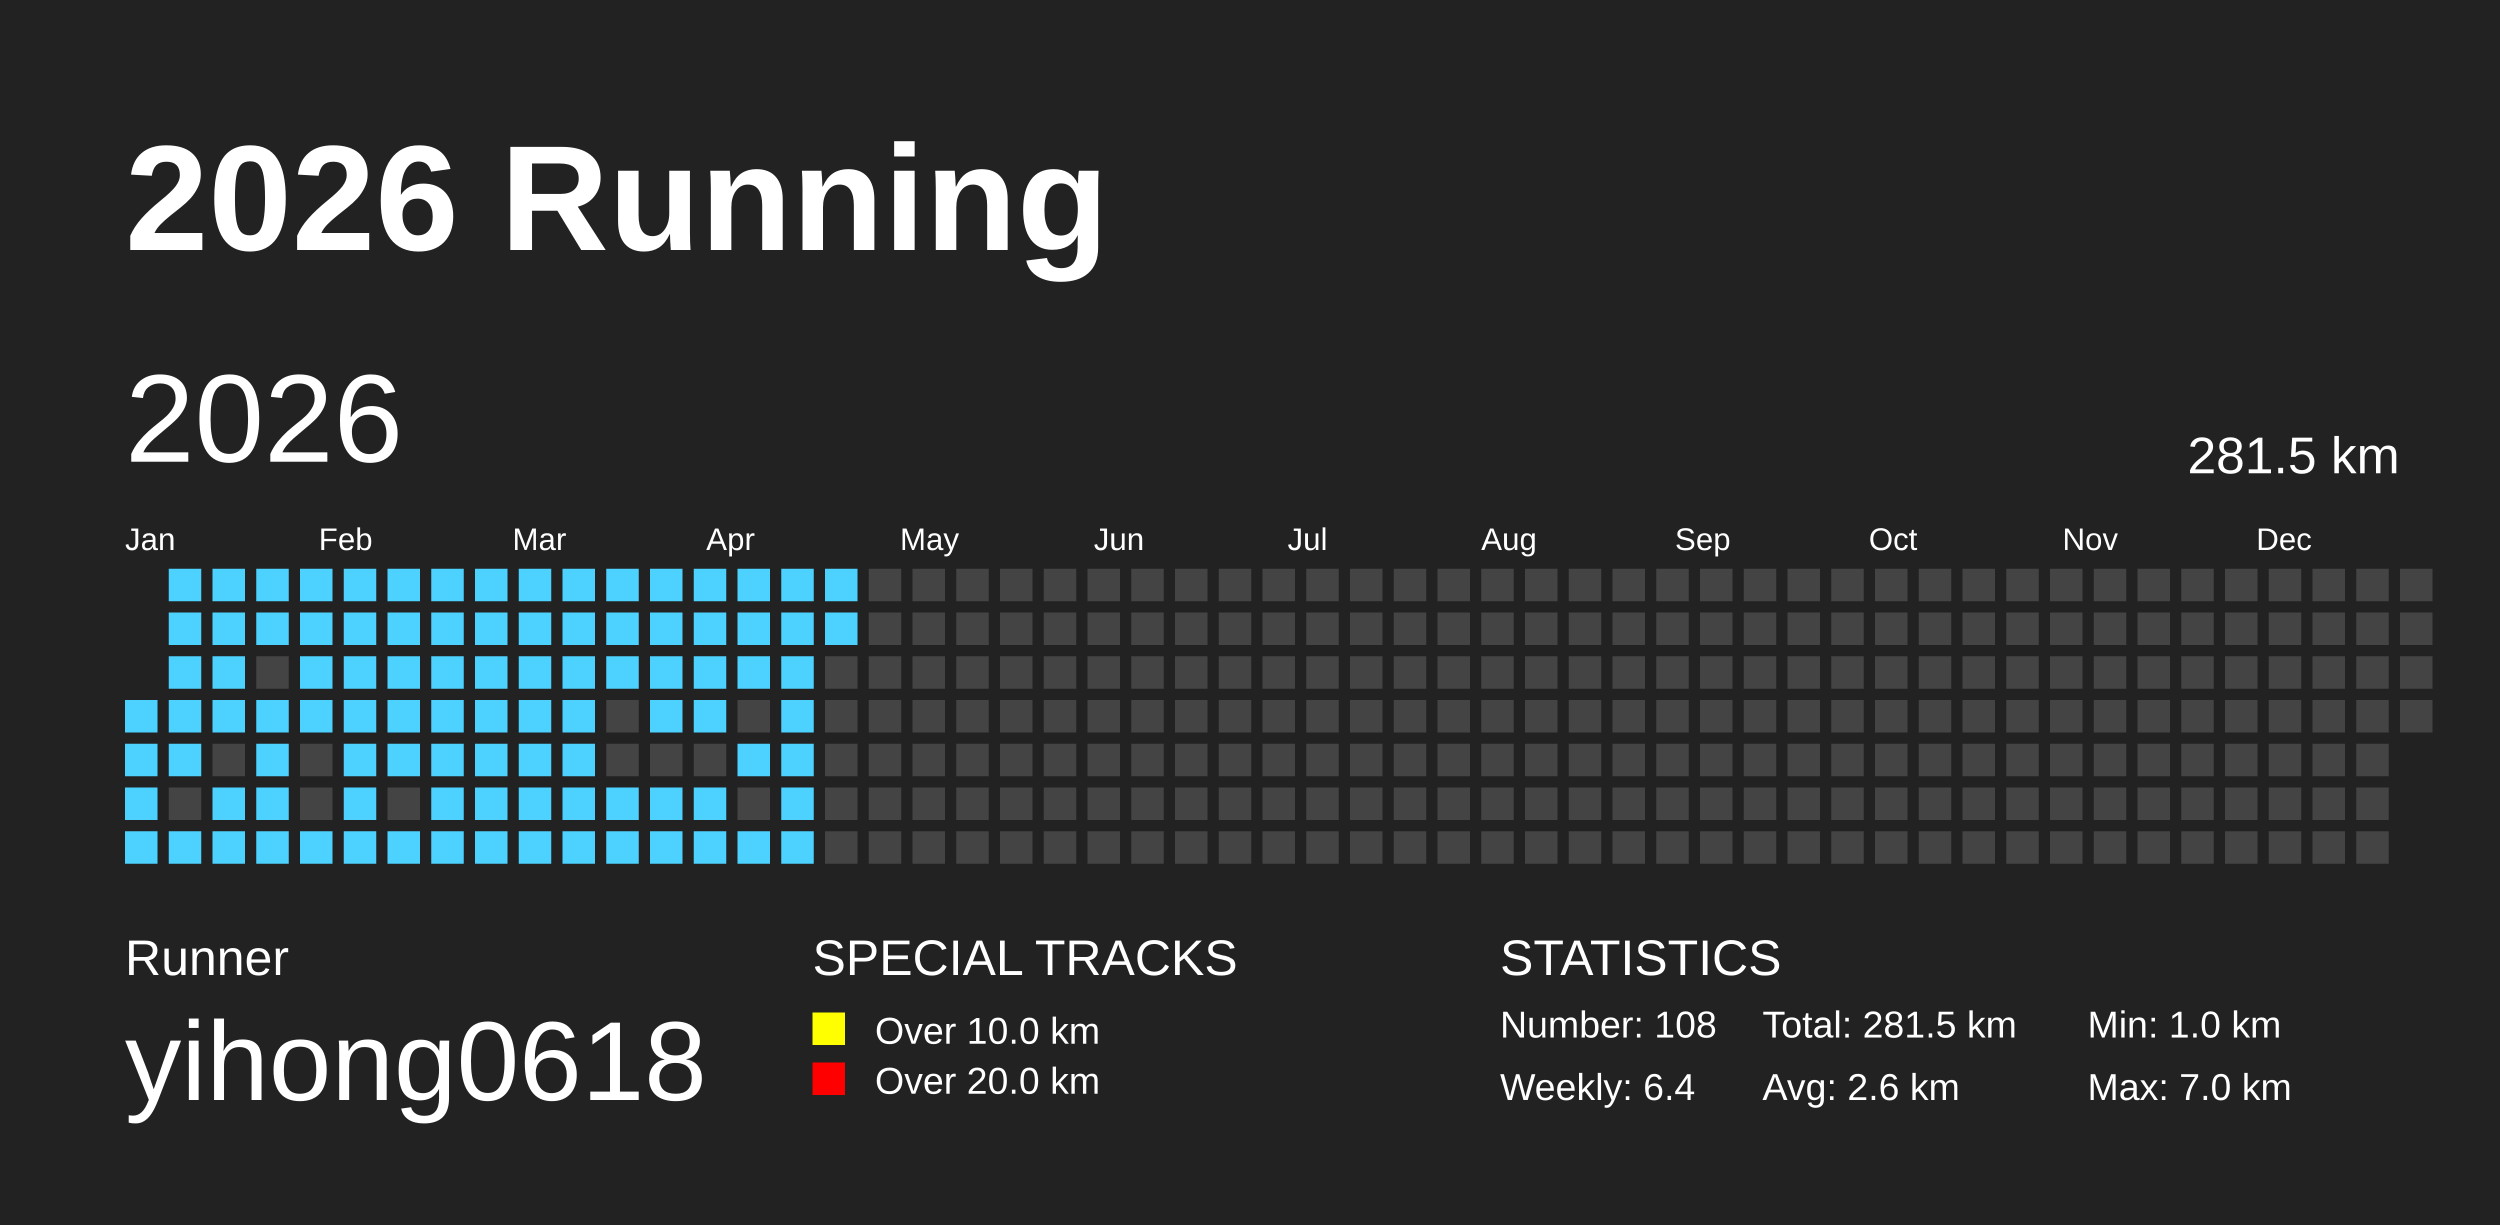
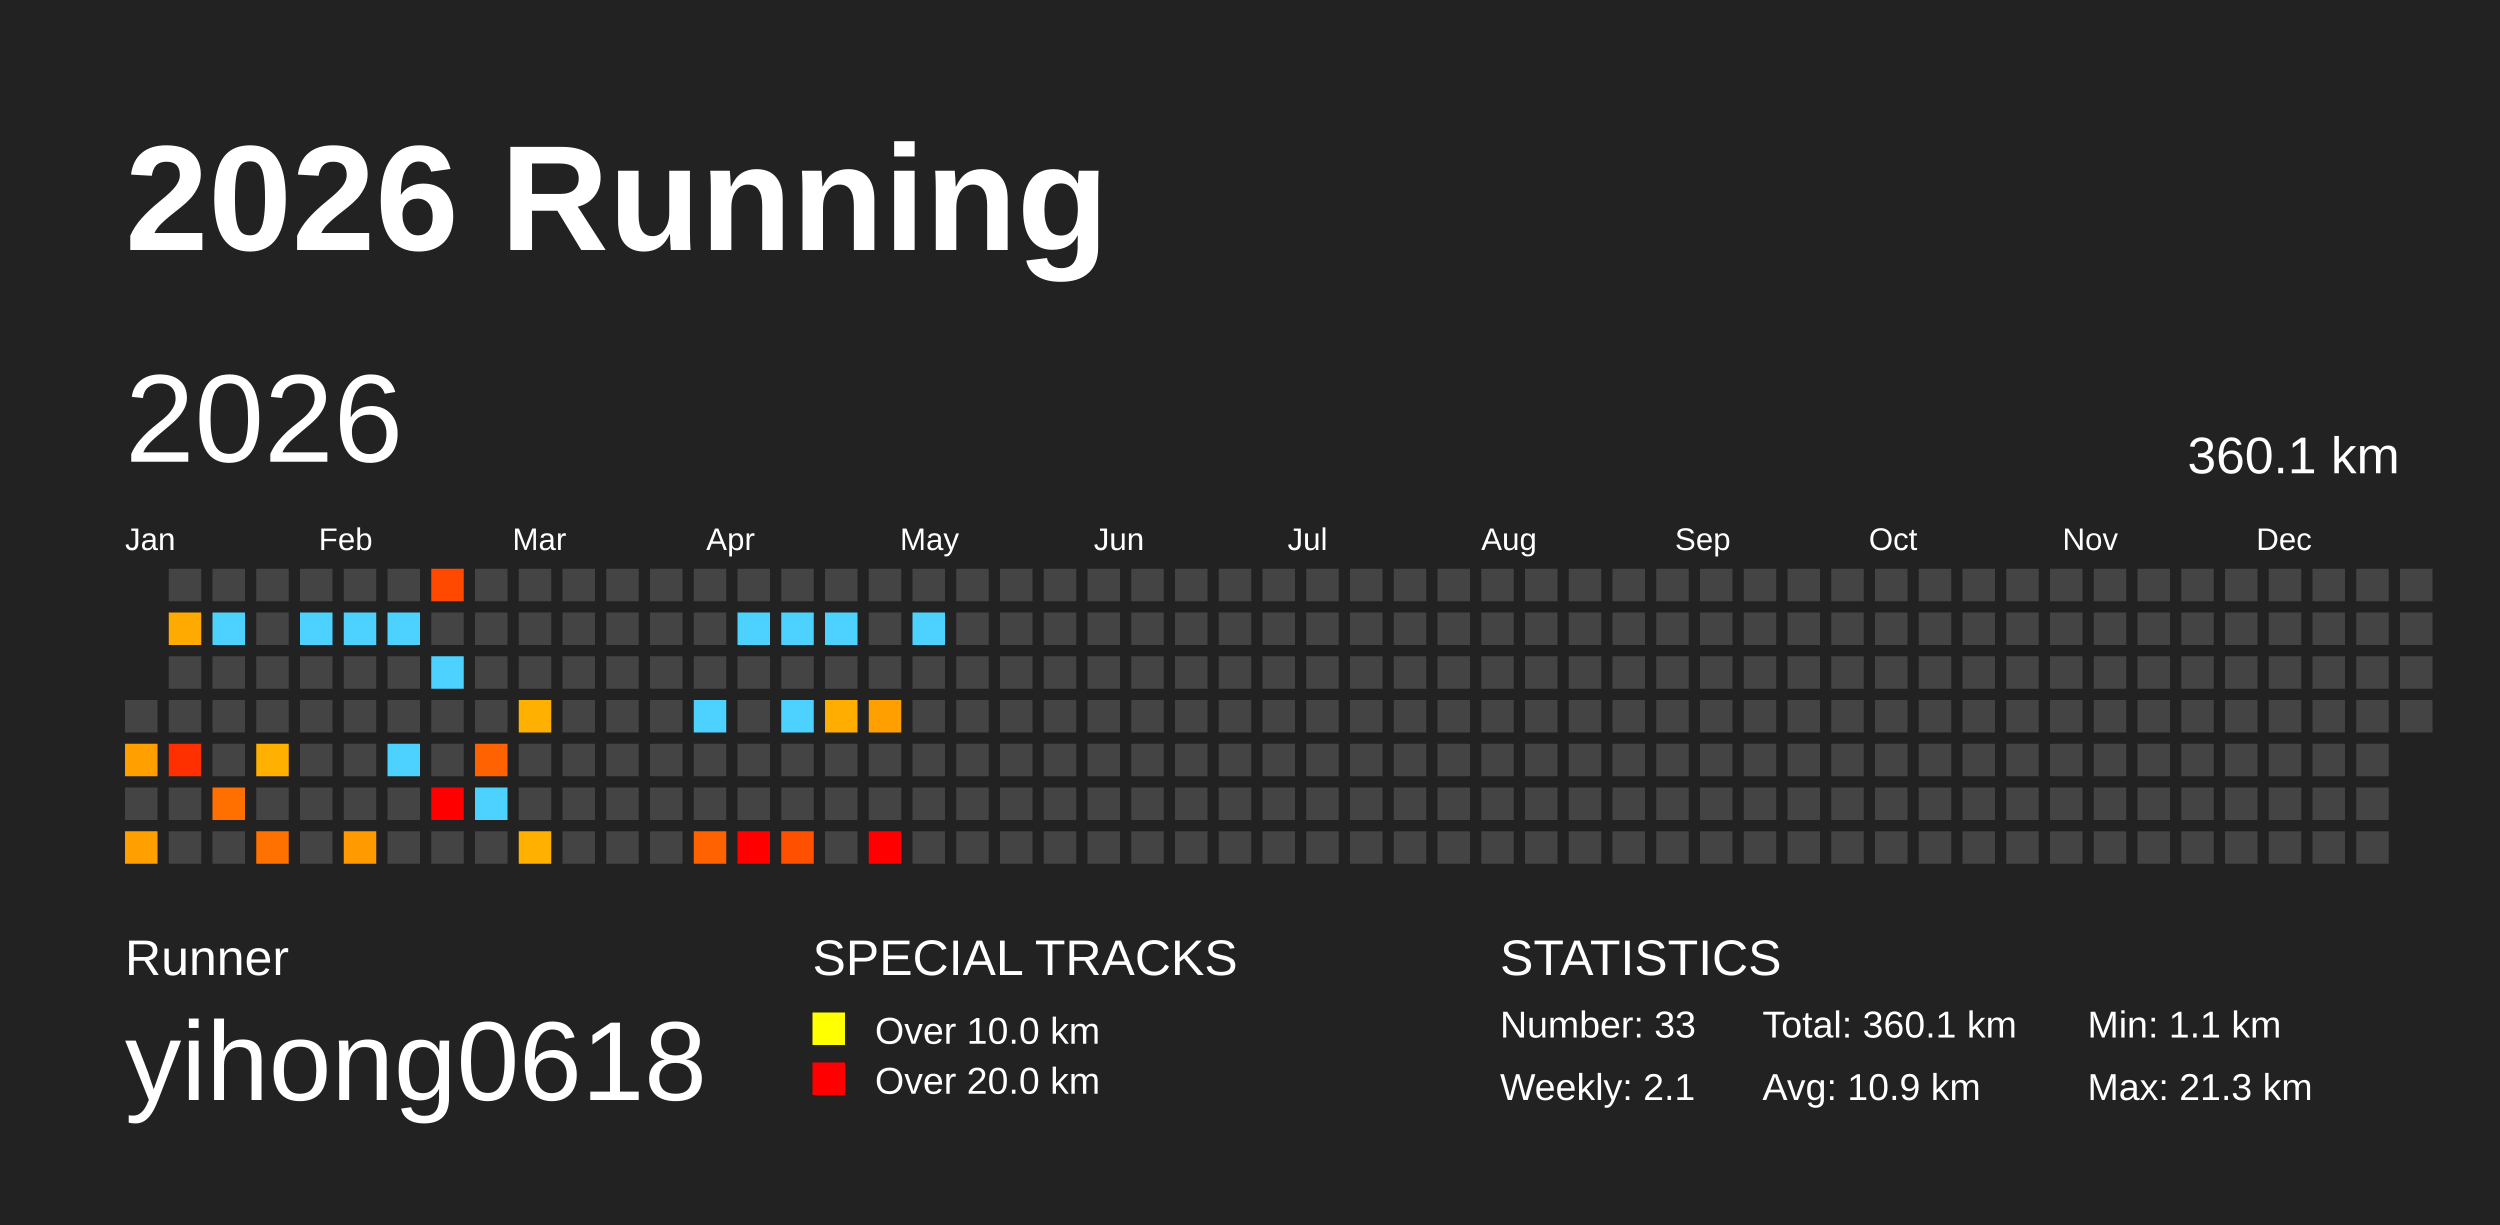
<svg xmlns="http://www.w3.org/2000/svg" baseProfile="full" height="98mm" version="1.1" viewBox="0,0,200,98" width="200mm">
-   <defs />
+   <defs>
+     <pattern height="2" id="indoor-stripe" patternUnits="userSpaceOnUse" width="2">
+       <line stroke="white" stroke-opacity="0.45" stroke-width="0.5" x1="0" x2="2" y1="2" y2="0" />
+     </pattern>
+   </defs>
  <rect fill="#222222" height="98" width="200" x="0" y="0" />
  <text fill="#FFFFFF" style="font-size:12px; font-family:Arial; font-weight:bold;" x="10" y="20">2026 Running</text>
  <text fill="#FFFFFF" style="font-size:4px; font-family:Arial" x="10" y="78">Runner</text>
  <text fill="#FFFFFF" style="font-size:9px; font-family:Arial" x="10" y="88">yihong0618</text>
  <text fill="#FFFFFF" style="font-size:4px; font-family:Arial" x="65" y="78">SPECIAL TRACKS</text>
  <rect fill="yellow" height="2.6" width="2.6" x="65" y="81" />
  <text fill="#FFFFFF" style="font-size:3px; font-family:Arial" x="70" y="83.5">Over 10.0 km</text>
  <rect fill="red" height="2.6" width="2.6" x="65" y="85" />
  <text fill="#FFFFFF" style="font-size:3px; font-family:Arial" x="70" y="87.5">Over 20.0 km</text>
  <text fill="#FFFFFF" style="font-size:4px; font-family:Arial" x="120" y="78">STATISTICS</text>
-   <text fill="#FFFFFF" style="font-size:3px; font-family:Arial" x="120" y="83">Number: 108</text>
-   <text fill="#FFFFFF" style="font-size:3px; font-family:Arial" x="120" y="88">Weekly: 6.4</text>
-   <text fill="#FFFFFF" style="font-size:3px; font-family:Arial" x="141" y="83">Total: 281.5 km</text>
-   <text fill="#FFFFFF" style="font-size:3px; font-family:Arial" x="141" y="88">Avg: 2.6 km</text>
-   <text fill="#FFFFFF" style="font-size:3px; font-family:Arial" x="167" y="83">Min: 1.0 km</text>
-   <text fill="#FFFFFF" style="font-size:3px; font-family:Arial" x="167" y="88">Max: 7.0 km</text>
+   <text fill="#FFFFFF" style="font-size:3px; font-family:Arial" x="120" y="83">Number: 33</text>
+   <text fill="#FFFFFF" style="font-size:3px; font-family:Arial" x="120" y="88">Weekly: 2.1</text>
+   <text fill="#FFFFFF" style="font-size:3px; font-family:Arial" x="141" y="83">Total: 360.1 km</text>
+   <text fill="#FFFFFF" style="font-size:3px; font-family:Arial" x="141" y="88">Avg: 10.9 km</text>
+   <text fill="#FFFFFF" style="font-size:3px; font-family:Arial" x="167" y="83">Min: 1.1 km</text>
+   <text fill="#FFFFFF" style="font-size:3px; font-family:Arial" x="167" y="88">Max: 21.3 km</text>
  <text dominant-baseline="hanging" fill="#FFFFFF" style="font-size:10.0px; font-family:Arial;" x="10" y="30">2026</text>
-   <text dominant-baseline="hanging" fill="#FFFFFF" style="font-size:4.125px; font-family:Arial;" x="175" y="35">281.5 km</text>
+   <text dominant-baseline="hanging" fill="#FFFFFF" style="font-size:4.125px; font-family:Arial;" x="175" y="35">360.1 km</text>
  <text fill="#FFFFFF" style="font-size:2.5px; font-family:Arial" x="10.0" y="44">Jan</text>
  <text fill="#FFFFFF" style="font-size:2.5px; font-family:Arial" x="25.5" y="44">Feb</text>
  <text fill="#FFFFFF" style="font-size:2.5px; font-family:Arial" x="41.0" y="44">Mar</text>
  <text fill="#FFFFFF" style="font-size:2.5px; font-family:Arial" x="56.5" y="44">Apr</text>
  <text fill="#FFFFFF" style="font-size:2.5px; font-family:Arial" x="72.0" y="44">May</text>
  <text fill="#FFFFFF" style="font-size:2.5px; font-family:Arial" x="87.5" y="44">Jun</text>
  <text fill="#FFFFFF" style="font-size:2.5px; font-family:Arial" x="103.0" y="44">Jul</text>
  <text fill="#FFFFFF" style="font-size:2.5px; font-family:Arial" x="118.5" y="44">Aug</text>
  <text fill="#FFFFFF" style="font-size:2.5px; font-family:Arial" x="134.0" y="44">Sep</text>
  <text fill="#FFFFFF" style="font-size:2.5px; font-family:Arial" x="149.5" y="44">Oct</text>
  <text fill="#FFFFFF" style="font-size:2.5px; font-family:Arial" x="165.0" y="44">Nov</text>
  <text fill="#FFFFFF" style="font-size:2.5px; font-family:Arial" x="180.5" y="44">Dec</text>
-   <rect fill="#4DD2FF" height="2.6" width="2.6" x="10.0" y="56.0" />
-   <rect fill="#4DD2FF" height="2.6" width="2.6" x="10.0" y="59.5" />
-   <rect fill="#4DD2FF" height="2.6" width="2.6" x="10.0" y="63.0" />
-   <rect fill="#4DD2FF" height="2.6" width="2.6" x="10.0" y="66.5" />
-   <rect fill="#4DD2FF" height="2.6" width="2.6" x="13.5" y="45.5" />
-   <rect fill="#4DD2FF" height="2.6" width="2.6" x="13.5" y="49.0" />
-   <rect fill="#4DD2FF" height="2.6" width="2.6" x="13.5" y="52.5" />
-   <rect fill="#4DD2FF" height="2.6" width="2.6" x="13.5" y="56.0" />
-   <rect fill="#4DD2FF" height="2.6" width="2.6" x="13.5" y="59.5" />
+   <rect fill="#444444" height="2.6" width="2.6" x="10.0" y="56.0" />
+   <rect fill="#ffa000" height="2.6" width="2.6" x="10.0" y="59.5" />
+   <rect fill="#444444" height="2.6" width="2.6" x="10.0" y="63.0" />
+   <rect fill="#ff9f00" height="2.6" width="2.6" x="10.0" y="66.5" />
+   <rect fill="#444444" height="2.6" width="2.6" x="13.5" y="45.5" />
+   <rect fill="#ffaa00" height="2.6" width="2.6" x="13.5" y="49.0" />
+   <rect fill="#444444" height="2.6" width="2.6" x="13.5" y="52.5" />
+   <rect fill="#444444" height="2.6" width="2.6" x="13.5" y="56.0" />
+   <rect fill="#ff3000" height="2.6" width="2.6" x="13.5" y="59.5" />
  <rect fill="#444444" height="2.6" width="2.6" x="13.5" y="63.0" />
-   <rect fill="#4DD2FF" height="2.6" width="2.6" x="13.5" y="66.5" />
-   <rect fill="#4DD2FF" height="2.6" width="2.6" x="17.0" y="45.5" />
-   <rect fill="#4DD2FF" height="2.6" width="2.6" x="17.0" y="49.0" />
-   <rect fill="#4DD2FF" height="2.6" width="2.6" x="17.0" y="52.5" />
-   <rect fill="#4DD2FF" height="2.6" width="2.6" x="17.0" y="56.0" />
+   <rect fill="#444444" height="2.6" width="2.6" x="13.5" y="66.5" />
+   <rect fill="#444444" height="2.6" width="2.6" x="17.0" y="45.5" />
+   <rect fill="#4dd2ff" height="2.6" width="2.6" x="17.0" y="49.0" />
+   <rect fill="#444444" height="2.6" width="2.6" x="17.0" y="52.5" />
+   <rect fill="#444444" height="2.6" width="2.6" x="17.0" y="56.0" />
  <rect fill="#444444" height="2.6" width="2.6" x="17.0" y="59.5" />
-   <rect fill="#4DD2FF" height="2.6" width="2.6" x="17.0" y="63.0" />
-   <rect fill="#4DD2FF" height="2.6" width="2.6" x="17.0" y="66.5" />
-   <rect fill="#4DD2FF" height="2.6" width="2.6" x="20.5" y="45.5" />
-   <rect fill="#4DD2FF" height="2.6" width="2.6" x="20.5" y="49.0" />
+   <rect fill="#ff7000" height="2.6" width="2.6" x="17.0" y="63.0" />
+   <rect fill="#444444" height="2.6" width="2.6" x="17.0" y="66.5" />
+   <rect fill="#444444" height="2.6" width="2.6" x="20.5" y="45.5" />
+   <rect fill="#444444" height="2.6" width="2.6" x="20.5" y="49.0" />
  <rect fill="#444444" height="2.6" width="2.6" x="20.5" y="52.5" />
-   <rect fill="#4DD2FF" height="2.6" width="2.6" x="20.5" y="56.0" />
-   <rect fill="#4DD2FF" height="2.6" width="2.6" x="20.5" y="59.5" />
-   <rect fill="#4DD2FF" height="2.6" width="2.6" x="20.5" y="63.0" />
-   <rect fill="#4DD2FF" height="2.6" width="2.6" x="20.5" y="66.5" />
-   <rect fill="#4DD2FF" height="2.6" width="2.6" x="24.0" y="45.5" />
-   <rect fill="#4DD2FF" height="2.6" width="2.6" x="24.0" y="49.0" />
-   <rect fill="#4DD2FF" height="2.6" width="2.6" x="24.0" y="52.5" />
-   <rect fill="#4DD2FF" height="2.6" width="2.6" x="24.0" y="56.0" />
+   <rect fill="#444444" height="2.6" width="2.6" x="20.5" y="56.0" />
+   <rect fill="#ffb000" height="2.6" width="2.6" x="20.5" y="59.5" />
+   <rect fill="#444444" height="2.6" width="2.6" x="20.5" y="63.0" />
+   <rect fill="#ff7100" height="2.6" width="2.6" x="20.5" y="66.5" />
+   <rect fill="#444444" height="2.6" width="2.6" x="24.0" y="45.5" />
+   <rect fill="#4dd2ff" height="2.6" width="2.6" x="24.0" y="49.0" />
+   <rect fill="#444444" height="2.6" width="2.6" x="24.0" y="52.5" />
+   <rect fill="#444444" height="2.6" width="2.6" x="24.0" y="56.0" />
  <rect fill="#444444" height="2.6" width="2.6" x="24.0" y="59.5" />
  <rect fill="#444444" height="2.6" width="2.6" x="24.0" y="63.0" />
-   <rect fill="#4DD2FF" height="2.6" width="2.6" x="24.0" y="66.5" />
-   <rect fill="#4DD2FF" height="2.6" width="2.6" x="27.5" y="45.5" />
-   <rect fill="#4DD2FF" height="2.6" width="2.6" x="27.5" y="49.0" />
-   <rect fill="#4DD2FF" height="2.6" width="2.6" x="27.5" y="52.5" />
-   <rect fill="#4DD2FF" height="2.6" width="2.6" x="27.5" y="56.0" />
-   <rect fill="#4DD2FF" height="2.6" width="2.6" x="27.5" y="59.5" />
-   <rect fill="#4DD2FF" height="2.6" width="2.6" x="27.5" y="63.0" />
-   <rect fill="#4DD2FF" height="2.6" width="2.6" x="27.5" y="66.5" />
-   <rect fill="#4DD2FF" height="2.6" width="2.6" x="31.0" y="45.5" />
-   <rect fill="#4DD2FF" height="2.6" width="2.6" x="31.0" y="49.0" />
-   <rect fill="#4DD2FF" height="2.6" width="2.6" x="31.0" y="52.5" />
-   <rect fill="#4DD2FF" height="2.6" width="2.6" x="31.0" y="56.0" />
-   <rect fill="#4DD2FF" height="2.6" width="2.6" x="31.0" y="59.5" />
+   <rect fill="#444444" height="2.6" width="2.6" x="24.0" y="66.5" />
+   <rect fill="#444444" height="2.6" width="2.6" x="27.5" y="45.5" />
+   <rect fill="#4dd2ff" height="2.6" width="2.6" x="27.5" y="49.0" />
+   <rect fill="#444444" height="2.6" width="2.6" x="27.5" y="52.5" />
+   <rect fill="#444444" height="2.6" width="2.6" x="27.5" y="56.0" />
+   <rect fill="#444444" height="2.6" width="2.6" x="27.5" y="59.5" />
+   <rect fill="#444444" height="2.6" width="2.6" x="27.5" y="63.0" />
+   <rect fill="#ff9a00" height="2.6" width="2.6" x="27.5" y="66.5" />
+   <rect fill="#444444" height="2.6" width="2.6" x="31.0" y="45.5" />
+   <rect fill="#4dd2ff" height="2.6" width="2.6" x="31.0" y="49.0" />
+   <rect fill="#444444" height="2.6" width="2.6" x="31.0" y="52.5" />
+   <rect fill="#444444" height="2.6" width="2.6" x="31.0" y="56.0" />
+   <rect fill="#4dd2ff" height="2.6" width="2.6" x="31.0" y="59.5" />
  <rect fill="#444444" height="2.6" width="2.6" x="31.0" y="63.0" />
-   <rect fill="#4DD2FF" height="2.6" width="2.6" x="31.0" y="66.5" />
-   <rect fill="#4DD2FF" height="2.6" width="2.6" x="34.5" y="45.5" />
-   <rect fill="#4DD2FF" height="2.6" width="2.6" x="34.5" y="49.0" />
-   <rect fill="#4DD2FF" height="2.6" width="2.6" x="34.5" y="52.5" />
-   <rect fill="#4DD2FF" height="2.6" width="2.6" x="34.5" y="56.0" />
-   <rect fill="#4DD2FF" height="2.6" width="2.6" x="34.5" y="59.5" />
-   <rect fill="#4DD2FF" height="2.6" width="2.6" x="34.5" y="63.0" />
-   <rect fill="#4DD2FF" height="2.6" width="2.6" x="34.5" y="66.5" />
-   <rect fill="#4DD2FF" height="2.6" width="2.6" x="38.0" y="45.5" />
-   <rect fill="#4DD2FF" height="2.6" width="2.6" x="38.0" y="49.0" />
-   <rect fill="#4DD2FF" height="2.6" width="2.6" x="38.0" y="52.5" />
-   <rect fill="#4DD2FF" height="2.6" width="2.6" x="38.0" y="56.0" />
-   <rect fill="#4DD2FF" height="2.6" width="2.6" x="38.0" y="59.5" />
-   <rect fill="#4DD2FF" height="2.6" width="2.6" x="38.0" y="63.0" />
-   <rect fill="#4DD2FF" height="2.6" width="2.6" x="38.0" y="66.5" />
-   <rect fill="#4DD2FF" height="2.6" width="2.6" x="41.5" y="45.5" />
-   <rect fill="#4DD2FF" height="2.6" width="2.6" x="41.5" y="49.0" />
-   <rect fill="#4DD2FF" height="2.6" width="2.6" x="41.5" y="52.5" />
-   <rect fill="#4DD2FF" height="2.6" width="2.6" x="41.5" y="56.0" />
-   <rect fill="#4DD2FF" height="2.6" width="2.6" x="41.5" y="59.5" />
-   <rect fill="#4DD2FF" height="2.6" width="2.6" x="41.5" y="63.0" />
-   <rect fill="#4DD2FF" height="2.6" width="2.6" x="41.5" y="66.5" />
-   <rect fill="#4DD2FF" height="2.6" width="2.6" x="45.0" y="45.5" />
-   <rect fill="#4DD2FF" height="2.6" width="2.6" x="45.0" y="49.0" />
-   <rect fill="#4DD2FF" height="2.6" width="2.6" x="45.0" y="52.5" />
-   <rect fill="#4DD2FF" height="2.6" width="2.6" x="45.0" y="56.0" />
-   <rect fill="#4DD2FF" height="2.6" width="2.6" x="45.0" y="59.5" />
-   <rect fill="#4DD2FF" height="2.6" width="2.6" x="45.0" y="63.0" />
-   <rect fill="#4DD2FF" height="2.6" width="2.6" x="45.0" y="66.5" />
-   <rect fill="#4DD2FF" height="2.6" width="2.6" x="48.5" y="45.5" />
-   <rect fill="#4DD2FF" height="2.6" width="2.6" x="48.5" y="49.0" />
-   <rect fill="#4DD2FF" height="2.6" width="2.6" x="48.5" y="52.5" />
+   <rect fill="#444444" height="2.6" width="2.6" x="31.0" y="66.5" />
+   <rect fill="#ff4800" height="2.6" width="2.6" x="34.5" y="45.5" />
+   <rect fill="#444444" height="2.6" width="2.6" x="34.5" y="49.0" />
+   <rect fill="#4dd2ff" height="2.6" width="2.6" x="34.5" y="52.5" />
+   <rect fill="#444444" height="2.6" width="2.6" x="34.5" y="56.0" />
+   <rect fill="#444444" height="2.6" width="2.6" x="34.5" y="59.5" />
+   <rect fill="red" height="2.6" width="2.6" x="34.5" y="63.0" />
+   <rect fill="#444444" height="2.6" width="2.6" x="34.5" y="66.5" />
+   <rect fill="#444444" height="2.6" width="2.6" x="38.0" y="45.5" />
+   <rect fill="#444444" height="2.6" width="2.6" x="38.0" y="49.0" />
+   <rect fill="#444444" height="2.6" width="2.6" x="38.0" y="52.5" />
+   <rect fill="#444444" height="2.6" width="2.6" x="38.0" y="56.0" />
+   <rect fill="#ff6200" height="2.6" width="2.6" x="38.0" y="59.5" />
+   <rect fill="#4dd2ff" height="2.6" width="2.6" x="38.0" y="63.0" />
+   <rect fill="#444444" height="2.6" width="2.6" x="38.0" y="66.5" />
+   <rect fill="#444444" height="2.6" width="2.6" x="41.5" y="45.5" />
+   <rect fill="#444444" height="2.6" width="2.6" x="41.5" y="49.0" />
+   <rect fill="#444444" height="2.6" width="2.6" x="41.5" y="52.5" />
+   <rect fill="#ffb000" height="2.6" width="2.6" x="41.5" y="56.0" />
+   <rect fill="#444444" height="2.6" width="2.6" x="41.5" y="59.5" />
+   <rect fill="#444444" height="2.6" width="2.6" x="41.5" y="63.0" />
+   <rect fill="#ffb000" height="2.6" width="2.6" x="41.5" y="66.5" />
+   <rect fill="#444444" height="2.6" width="2.6" x="45.0" y="45.5" />
+   <rect fill="#444444" height="2.6" width="2.6" x="45.0" y="49.0" />
+   <rect fill="#444444" height="2.6" width="2.6" x="45.0" y="52.5" />
+   <rect fill="#444444" height="2.6" width="2.6" x="45.0" y="56.0" />
+   <rect fill="#444444" height="2.6" width="2.6" x="45.0" y="59.5" />
+   <rect fill="#444444" height="2.6" width="2.6" x="45.0" y="63.0" />
+   <rect fill="#444444" height="2.6" width="2.6" x="45.0" y="66.5" />
+   <rect fill="#444444" height="2.6" width="2.6" x="48.5" y="45.5" />
+   <rect fill="#444444" height="2.6" width="2.6" x="48.5" y="49.0" />
+   <rect fill="#444444" height="2.6" width="2.6" x="48.5" y="52.5" />
  <rect fill="#444444" height="2.6" width="2.6" x="48.5" y="56.0" />
  <rect fill="#444444" height="2.6" width="2.6" x="48.5" y="59.5" />
-   <rect fill="#4DD2FF" height="2.6" width="2.6" x="48.5" y="63.0" />
-   <rect fill="#4DD2FF" height="2.6" width="2.6" x="48.5" y="66.5" />
-   <rect fill="#4DD2FF" height="2.6" width="2.6" x="52.0" y="45.5" />
-   <rect fill="#4DD2FF" height="2.6" width="2.6" x="52.0" y="49.0" />
-   <rect fill="#4DD2FF" height="2.6" width="2.6" x="52.0" y="52.5" />
-   <rect fill="#4DD2FF" height="2.6" width="2.6" x="52.0" y="56.0" />
+   <rect fill="#444444" height="2.6" width="2.6" x="48.5" y="63.0" />
+   <rect fill="#444444" height="2.6" width="2.6" x="48.5" y="66.5" />
+   <rect fill="#444444" height="2.6" width="2.6" x="52.0" y="45.5" />
+   <rect fill="#444444" height="2.6" width="2.6" x="52.0" y="49.0" />
+   <rect fill="#444444" height="2.6" width="2.6" x="52.0" y="52.5" />
+   <rect fill="#444444" height="2.6" width="2.6" x="52.0" y="56.0" />
  <rect fill="#444444" height="2.6" width="2.6" x="52.0" y="59.5" />
-   <rect fill="#4DD2FF" height="2.6" width="2.6" x="52.0" y="63.0" />
-   <rect fill="#4DD2FF" height="2.6" width="2.6" x="52.0" y="66.5" />
-   <rect fill="#4DD2FF" height="2.6" width="2.6" x="55.5" y="45.5" />
-   <rect fill="#4DD2FF" height="2.6" width="2.6" x="55.5" y="49.0" />
-   <rect fill="#4DD2FF" height="2.6" width="2.6" x="55.5" y="52.5" />
-   <rect fill="#4DD2FF" height="2.6" width="2.6" x="55.5" y="56.0" />
+   <rect fill="#444444" height="2.6" width="2.6" x="52.0" y="63.0" />
+   <rect fill="#444444" height="2.6" width="2.6" x="52.0" y="66.5" />
+   <rect fill="#444444" height="2.6" width="2.6" x="55.5" y="45.5" />
+   <rect fill="#444444" height="2.6" width="2.6" x="55.5" y="49.0" />
+   <rect fill="#444444" height="2.6" width="2.6" x="55.5" y="52.5" />
+   <rect fill="#4dd2ff" height="2.6" width="2.6" x="55.5" y="56.0" />
  <rect fill="#444444" height="2.6" width="2.6" x="55.5" y="59.5" />
-   <rect fill="#4DD2FF" height="2.6" width="2.6" x="55.5" y="63.0" />
-   <rect fill="#4DD2FF" height="2.6" width="2.6" x="55.5" y="66.5" />
-   <rect fill="#4DD2FF" height="2.6" width="2.6" x="59.0" y="45.5" />
-   <rect fill="#4DD2FF" height="2.6" width="2.6" x="59.0" y="49.0" />
-   <rect fill="#4DD2FF" height="2.6" width="2.6" x="59.0" y="52.5" />
+   <rect fill="#444444" height="2.6" width="2.6" x="55.5" y="63.0" />
+   <rect fill="#ff6200" height="2.6" width="2.6" x="55.5" y="66.5" />
+   <rect fill="#444444" height="2.6" width="2.6" x="59.0" y="45.5" />
+   <rect fill="#4dd2ff" height="2.6" width="2.6" x="59.0" y="49.0" />
+   <rect fill="#444444" height="2.6" width="2.6" x="59.0" y="52.5" />
  <rect fill="#444444" height="2.6" width="2.6" x="59.0" y="56.0" />
-   <rect fill="#4DD2FF" height="2.6" width="2.6" x="59.0" y="59.5" />
+   <rect fill="#444444" height="2.6" width="2.6" x="59.0" y="59.5" />
  <rect fill="#444444" height="2.6" width="2.6" x="59.0" y="63.0" />
-   <rect fill="#4DD2FF" height="2.6" width="2.6" x="59.0" y="66.5" />
-   <rect fill="#4DD2FF" height="2.6" width="2.6" x="62.5" y="45.5" />
-   <rect fill="#4DD2FF" height="2.6" width="2.6" x="62.5" y="49.0" />
-   <rect fill="#4DD2FF" height="2.6" width="2.6" x="62.5" y="52.5" />
-   <rect fill="#4DD2FF" height="2.6" width="2.6" x="62.5" y="56.0" />
-   <rect fill="#4DD2FF" height="2.6" width="2.6" x="62.5" y="59.5" />
-   <rect fill="#4DD2FF" height="2.6" width="2.6" x="62.5" y="63.0" />
-   <rect fill="#4DD2FF" height="2.6" width="2.6" x="62.5" y="66.5" />
-   <rect fill="#4DD2FF" height="2.6" width="2.6" x="66.0" y="45.5" />
-   <rect fill="#4DD2FF" height="2.6" width="2.6" x="66.0" y="49.0" />
+   <rect fill="red" height="2.6" width="2.6" x="59.0" y="66.5" />
+   <rect fill="#444444" height="2.6" width="2.6" x="62.5" y="45.5" />
+   <rect fill="#4dd2ff" height="2.6" width="2.6" x="62.5" y="49.0" />
+   <rect fill="#444444" height="2.6" width="2.6" x="62.5" y="52.5" />
+   <rect fill="#4dd2ff" height="2.6" width="2.6" x="62.5" y="56.0" />
+   <rect fill="#444444" height="2.6" width="2.6" x="62.5" y="59.5" />
+   <rect fill="#444444" height="2.6" width="2.6" x="62.5" y="63.0" />
+   <rect fill="#ff5000" height="2.6" width="2.6" x="62.5" y="66.5" />
+   <rect fill="#444444" height="2.6" width="2.6" x="66.0" y="45.5" />
+   <rect fill="#4dd2ff" height="2.6" width="2.6" x="66.0" y="49.0" />
  <rect fill="#444444" height="2.6" width="2.6" x="66.0" y="52.5" />
-   <rect fill="#444444" height="2.6" width="2.6" x="66.0" y="56.0" />
+   <rect fill="#ffae00" height="2.6" width="2.6" x="66.0" y="56.0" />
  <rect fill="#444444" height="2.6" width="2.6" x="66.0" y="59.5" />
  <rect fill="#444444" height="2.6" width="2.6" x="66.0" y="63.0" />
  <rect fill="#444444" height="2.6" width="2.6" x="66.0" y="66.5" />
  <rect fill="#444444" height="2.6" width="2.6" x="69.5" y="45.5" />
  <rect fill="#444444" height="2.6" width="2.6" x="69.5" y="49.0" />
  <rect fill="#444444" height="2.6" width="2.6" x="69.5" y="52.5" />
-   <rect fill="#444444" height="2.6" width="2.6" x="69.5" y="56.0" />
+   <rect fill="#ffa000" height="2.6" width="2.6" x="69.5" y="56.0" />
  <rect fill="#444444" height="2.6" width="2.6" x="69.5" y="59.5" />
  <rect fill="#444444" height="2.6" width="2.6" x="69.5" y="63.0" />
-   <rect fill="#444444" height="2.6" width="2.6" x="69.5" y="66.5" />
+   <rect fill="red" height="2.6" width="2.6" x="69.5" y="66.5" />
  <rect fill="#444444" height="2.6" width="2.6" x="73.0" y="45.5" />
-   <rect fill="#444444" height="2.6" width="2.6" x="73.0" y="49.0" />
+   <rect fill="#4dd2ff" height="2.6" width="2.6" x="73.0" y="49.0" />
  <rect fill="#444444" height="2.6" width="2.6" x="73.0" y="52.5" />
  <rect fill="#444444" height="2.6" width="2.6" x="73.0" y="56.0" />
  <rect fill="#444444" height="2.6" width="2.6" x="73.0" y="59.5" />
  <rect fill="#444444" height="2.6" width="2.6" x="73.0" y="63.0" />
  <rect fill="#444444" height="2.6" width="2.6" x="73.0" y="66.5" />
  <rect fill="#444444" height="2.6" width="2.6" x="76.5" y="45.5" />
  <rect fill="#444444" height="2.6" width="2.6" x="76.5" y="49.0" />
  <rect fill="#444444" height="2.6" width="2.6" x="76.5" y="52.5" />
  <rect fill="#444444" height="2.6" width="2.6" x="76.5" y="56.0" />
  <rect fill="#444444" height="2.6" width="2.6" x="76.5" y="59.5" />
  <rect fill="#444444" height="2.6" width="2.6" x="76.5" y="63.0" />
  <rect fill="#444444" height="2.6" width="2.6" x="76.5" y="66.5" />
  <rect fill="#444444" height="2.6" width="2.6" x="80.0" y="45.5" />
  <rect fill="#444444" height="2.6" width="2.6" x="80.0" y="49.0" />
  <rect fill="#444444" height="2.6" width="2.6" x="80.0" y="52.5" />
  <rect fill="#444444" height="2.6" width="2.6" x="80.0" y="56.0" />
  <rect fill="#444444" height="2.6" width="2.6" x="80.0" y="59.5" />
  <rect fill="#444444" height="2.6" width="2.6" x="80.0" y="63.0" />
  <rect fill="#444444" height="2.6" width="2.6" x="80.0" y="66.5" />
  <rect fill="#444444" height="2.6" width="2.6" x="83.5" y="45.5" />
  <rect fill="#444444" height="2.6" width="2.6" x="83.5" y="49.0" />
  <rect fill="#444444" height="2.6" width="2.6" x="83.5" y="52.5" />
  <rect fill="#444444" height="2.6" width="2.6" x="83.5" y="56.0" />
  <rect fill="#444444" height="2.6" width="2.6" x="83.5" y="59.5" />
  <rect fill="#444444" height="2.6" width="2.6" x="83.5" y="63.0" />
  <rect fill="#444444" height="2.6" width="2.6" x="83.5" y="66.5" />
  <rect fill="#444444" height="2.6" width="2.6" x="87.0" y="45.5" />
  <rect fill="#444444" height="2.6" width="2.6" x="87.0" y="49.0" />
  <rect fill="#444444" height="2.6" width="2.6" x="87.0" y="52.5" />
  <rect fill="#444444" height="2.6" width="2.6" x="87.0" y="56.0" />
  <rect fill="#444444" height="2.6" width="2.6" x="87.0" y="59.5" />
  <rect fill="#444444" height="2.6" width="2.6" x="87.0" y="63.0" />
  <rect fill="#444444" height="2.6" width="2.6" x="87.0" y="66.5" />
  <rect fill="#444444" height="2.6" width="2.6" x="90.5" y="45.5" />
  <rect fill="#444444" height="2.6" width="2.6" x="90.5" y="49.0" />
  <rect fill="#444444" height="2.6" width="2.6" x="90.5" y="52.5" />
  <rect fill="#444444" height="2.6" width="2.6" x="90.5" y="56.0" />
  <rect fill="#444444" height="2.6" width="2.6" x="90.5" y="59.5" />
  <rect fill="#444444" height="2.6" width="2.6" x="90.5" y="63.0" />
  <rect fill="#444444" height="2.6" width="2.6" x="90.5" y="66.5" />
  <rect fill="#444444" height="2.6" width="2.6" x="94.0" y="45.5" />
  <rect fill="#444444" height="2.6" width="2.6" x="94.0" y="49.0" />
  <rect fill="#444444" height="2.6" width="2.6" x="94.0" y="52.5" />
  <rect fill="#444444" height="2.6" width="2.6" x="94.0" y="56.0" />
  <rect fill="#444444" height="2.6" width="2.6" x="94.0" y="59.5" />
  <rect fill="#444444" height="2.6" width="2.6" x="94.0" y="63.0" />
  <rect fill="#444444" height="2.6" width="2.6" x="94.0" y="66.5" />
  <rect fill="#444444" height="2.6" width="2.6" x="97.5" y="45.5" />
  <rect fill="#444444" height="2.6" width="2.6" x="97.5" y="49.0" />
  <rect fill="#444444" height="2.6" width="2.6" x="97.5" y="52.5" />
  <rect fill="#444444" height="2.6" width="2.6" x="97.5" y="56.0" />
  <rect fill="#444444" height="2.6" width="2.6" x="97.5" y="59.5" />
  <rect fill="#444444" height="2.6" width="2.6" x="97.5" y="63.0" />
  <rect fill="#444444" height="2.6" width="2.6" x="97.5" y="66.5" />
  <rect fill="#444444" height="2.6" width="2.6" x="101.0" y="45.5" />
  <rect fill="#444444" height="2.6" width="2.6" x="101.0" y="49.0" />
  <rect fill="#444444" height="2.6" width="2.6" x="101.0" y="52.5" />
  <rect fill="#444444" height="2.6" width="2.6" x="101.0" y="56.0" />
  <rect fill="#444444" height="2.6" width="2.6" x="101.0" y="59.5" />
  <rect fill="#444444" height="2.6" width="2.6" x="101.0" y="63.0" />
  <rect fill="#444444" height="2.6" width="2.6" x="101.0" y="66.5" />
  <rect fill="#444444" height="2.6" width="2.6" x="104.5" y="45.5" />
  <rect fill="#444444" height="2.6" width="2.6" x="104.5" y="49.0" />
  <rect fill="#444444" height="2.6" width="2.6" x="104.5" y="52.5" />
  <rect fill="#444444" height="2.6" width="2.6" x="104.5" y="56.0" />
  <rect fill="#444444" height="2.6" width="2.6" x="104.5" y="59.5" />
  <rect fill="#444444" height="2.6" width="2.6" x="104.5" y="63.0" />
  <rect fill="#444444" height="2.6" width="2.6" x="104.5" y="66.5" />
  <rect fill="#444444" height="2.6" width="2.6" x="108.0" y="45.5" />
  <rect fill="#444444" height="2.6" width="2.6" x="108.0" y="49.0" />
  <rect fill="#444444" height="2.6" width="2.6" x="108.0" y="52.5" />
  <rect fill="#444444" height="2.6" width="2.6" x="108.0" y="56.0" />
  <rect fill="#444444" height="2.6" width="2.6" x="108.0" y="59.5" />
  <rect fill="#444444" height="2.6" width="2.6" x="108.0" y="63.0" />
  <rect fill="#444444" height="2.6" width="2.6" x="108.0" y="66.5" />
  <rect fill="#444444" height="2.6" width="2.6" x="111.5" y="45.5" />
  <rect fill="#444444" height="2.6" width="2.6" x="111.5" y="49.0" />
  <rect fill="#444444" height="2.6" width="2.6" x="111.5" y="52.5" />
  <rect fill="#444444" height="2.6" width="2.6" x="111.5" y="56.0" />
  <rect fill="#444444" height="2.6" width="2.6" x="111.5" y="59.5" />
  <rect fill="#444444" height="2.6" width="2.6" x="111.5" y="63.0" />
  <rect fill="#444444" height="2.6" width="2.6" x="111.5" y="66.5" />
  <rect fill="#444444" height="2.6" width="2.6" x="115.0" y="45.5" />
  <rect fill="#444444" height="2.6" width="2.6" x="115.0" y="49.0" />
  <rect fill="#444444" height="2.6" width="2.6" x="115.0" y="52.5" />
  <rect fill="#444444" height="2.6" width="2.6" x="115.0" y="56.0" />
  <rect fill="#444444" height="2.6" width="2.6" x="115.0" y="59.5" />
  <rect fill="#444444" height="2.6" width="2.6" x="115.0" y="63.0" />
  <rect fill="#444444" height="2.6" width="2.6" x="115.0" y="66.5" />
  <rect fill="#444444" height="2.6" width="2.6" x="118.5" y="45.5" />
  <rect fill="#444444" height="2.6" width="2.6" x="118.5" y="49.0" />
  <rect fill="#444444" height="2.6" width="2.6" x="118.5" y="52.5" />
  <rect fill="#444444" height="2.6" width="2.6" x="118.5" y="56.0" />
  <rect fill="#444444" height="2.6" width="2.6" x="118.5" y="59.5" />
  <rect fill="#444444" height="2.6" width="2.6" x="118.5" y="63.0" />
  <rect fill="#444444" height="2.6" width="2.6" x="118.5" y="66.5" />
  <rect fill="#444444" height="2.6" width="2.6" x="122.0" y="45.5" />
  <rect fill="#444444" height="2.6" width="2.6" x="122.0" y="49.0" />
  <rect fill="#444444" height="2.6" width="2.6" x="122.0" y="52.5" />
  <rect fill="#444444" height="2.6" width="2.6" x="122.0" y="56.0" />
  <rect fill="#444444" height="2.6" width="2.6" x="122.0" y="59.5" />
  <rect fill="#444444" height="2.6" width="2.6" x="122.0" y="63.0" />
  <rect fill="#444444" height="2.6" width="2.6" x="122.0" y="66.5" />
  <rect fill="#444444" height="2.6" width="2.6" x="125.5" y="45.5" />
  <rect fill="#444444" height="2.6" width="2.6" x="125.5" y="49.0" />
  <rect fill="#444444" height="2.6" width="2.6" x="125.5" y="52.5" />
  <rect fill="#444444" height="2.6" width="2.6" x="125.5" y="56.0" />
  <rect fill="#444444" height="2.6" width="2.6" x="125.5" y="59.5" />
  <rect fill="#444444" height="2.6" width="2.6" x="125.5" y="63.0" />
  <rect fill="#444444" height="2.6" width="2.6" x="125.5" y="66.5" />
  <rect fill="#444444" height="2.6" width="2.6" x="129.0" y="45.5" />
  <rect fill="#444444" height="2.6" width="2.6" x="129.0" y="49.0" />
  <rect fill="#444444" height="2.6" width="2.6" x="129.0" y="52.5" />
  <rect fill="#444444" height="2.6" width="2.6" x="129.0" y="56.0" />
  <rect fill="#444444" height="2.6" width="2.6" x="129.0" y="59.5" />
  <rect fill="#444444" height="2.6" width="2.6" x="129.0" y="63.0" />
  <rect fill="#444444" height="2.6" width="2.6" x="129.0" y="66.5" />
  <rect fill="#444444" height="2.6" width="2.6" x="132.5" y="45.5" />
  <rect fill="#444444" height="2.6" width="2.6" x="132.5" y="49.0" />
  <rect fill="#444444" height="2.6" width="2.6" x="132.5" y="52.5" />
  <rect fill="#444444" height="2.6" width="2.6" x="132.5" y="56.0" />
  <rect fill="#444444" height="2.6" width="2.6" x="132.5" y="59.5" />
  <rect fill="#444444" height="2.6" width="2.6" x="132.5" y="63.0" />
  <rect fill="#444444" height="2.6" width="2.6" x="132.5" y="66.5" />
  <rect fill="#444444" height="2.6" width="2.6" x="136.0" y="45.5" />
  <rect fill="#444444" height="2.6" width="2.6" x="136.0" y="49.0" />
  <rect fill="#444444" height="2.6" width="2.6" x="136.0" y="52.5" />
  <rect fill="#444444" height="2.6" width="2.6" x="136.0" y="56.0" />
  <rect fill="#444444" height="2.6" width="2.6" x="136.0" y="59.5" />
  <rect fill="#444444" height="2.6" width="2.6" x="136.0" y="63.0" />
  <rect fill="#444444" height="2.6" width="2.6" x="136.0" y="66.5" />
  <rect fill="#444444" height="2.6" width="2.6" x="139.5" y="45.5" />
  <rect fill="#444444" height="2.6" width="2.6" x="139.5" y="49.0" />
  <rect fill="#444444" height="2.6" width="2.6" x="139.5" y="52.5" />
  <rect fill="#444444" height="2.6" width="2.6" x="139.5" y="56.0" />
  <rect fill="#444444" height="2.6" width="2.6" x="139.5" y="59.5" />
  <rect fill="#444444" height="2.6" width="2.6" x="139.5" y="63.0" />
  <rect fill="#444444" height="2.6" width="2.6" x="139.5" y="66.5" />
  <rect fill="#444444" height="2.6" width="2.6" x="143.0" y="45.5" />
  <rect fill="#444444" height="2.6" width="2.6" x="143.0" y="49.0" />
  <rect fill="#444444" height="2.6" width="2.6" x="143.0" y="52.5" />
  <rect fill="#444444" height="2.6" width="2.6" x="143.0" y="56.0" />
  <rect fill="#444444" height="2.6" width="2.6" x="143.0" y="59.5" />
  <rect fill="#444444" height="2.6" width="2.6" x="143.0" y="63.0" />
  <rect fill="#444444" height="2.6" width="2.6" x="143.0" y="66.5" />
  <rect fill="#444444" height="2.6" width="2.6" x="146.5" y="45.5" />
  <rect fill="#444444" height="2.6" width="2.6" x="146.5" y="49.0" />
  <rect fill="#444444" height="2.6" width="2.6" x="146.5" y="52.5" />
  <rect fill="#444444" height="2.6" width="2.6" x="146.5" y="56.0" />
  <rect fill="#444444" height="2.6" width="2.6" x="146.5" y="59.5" />
  <rect fill="#444444" height="2.6" width="2.6" x="146.5" y="63.0" />
  <rect fill="#444444" height="2.6" width="2.6" x="146.5" y="66.5" />
  <rect fill="#444444" height="2.6" width="2.6" x="150.0" y="45.5" />
  <rect fill="#444444" height="2.6" width="2.6" x="150.0" y="49.0" />
  <rect fill="#444444" height="2.6" width="2.6" x="150.0" y="52.5" />
  <rect fill="#444444" height="2.6" width="2.6" x="150.0" y="56.0" />
  <rect fill="#444444" height="2.6" width="2.6" x="150.0" y="59.5" />
  <rect fill="#444444" height="2.6" width="2.6" x="150.0" y="63.0" />
  <rect fill="#444444" height="2.6" width="2.6" x="150.0" y="66.5" />
  <rect fill="#444444" height="2.6" width="2.6" x="153.5" y="45.5" />
  <rect fill="#444444" height="2.6" width="2.6" x="153.5" y="49.0" />
  <rect fill="#444444" height="2.6" width="2.6" x="153.5" y="52.5" />
  <rect fill="#444444" height="2.6" width="2.6" x="153.5" y="56.0" />
  <rect fill="#444444" height="2.6" width="2.6" x="153.5" y="59.5" />
  <rect fill="#444444" height="2.6" width="2.6" x="153.5" y="63.0" />
  <rect fill="#444444" height="2.6" width="2.6" x="153.5" y="66.5" />
  <rect fill="#444444" height="2.6" width="2.6" x="157.0" y="45.5" />
  <rect fill="#444444" height="2.6" width="2.6" x="157.0" y="49.0" />
  <rect fill="#444444" height="2.6" width="2.6" x="157.0" y="52.5" />
  <rect fill="#444444" height="2.6" width="2.6" x="157.0" y="56.0" />
  <rect fill="#444444" height="2.6" width="2.6" x="157.0" y="59.5" />
  <rect fill="#444444" height="2.6" width="2.6" x="157.0" y="63.0" />
  <rect fill="#444444" height="2.6" width="2.6" x="157.0" y="66.5" />
  <rect fill="#444444" height="2.6" width="2.6" x="160.5" y="45.5" />
  <rect fill="#444444" height="2.6" width="2.6" x="160.5" y="49.0" />
  <rect fill="#444444" height="2.6" width="2.6" x="160.5" y="52.5" />
  <rect fill="#444444" height="2.6" width="2.6" x="160.5" y="56.0" />
  <rect fill="#444444" height="2.6" width="2.6" x="160.5" y="59.5" />
  <rect fill="#444444" height="2.6" width="2.6" x="160.5" y="63.0" />
  <rect fill="#444444" height="2.6" width="2.6" x="160.5" y="66.5" />
  <rect fill="#444444" height="2.6" width="2.6" x="164.0" y="45.5" />
  <rect fill="#444444" height="2.6" width="2.6" x="164.0" y="49.0" />
  <rect fill="#444444" height="2.6" width="2.6" x="164.0" y="52.5" />
  <rect fill="#444444" height="2.6" width="2.6" x="164.0" y="56.0" />
  <rect fill="#444444" height="2.6" width="2.6" x="164.0" y="59.5" />
  <rect fill="#444444" height="2.6" width="2.6" x="164.0" y="63.0" />
  <rect fill="#444444" height="2.6" width="2.6" x="164.0" y="66.5" />
  <rect fill="#444444" height="2.6" width="2.6" x="167.5" y="45.5" />
  <rect fill="#444444" height="2.6" width="2.6" x="167.5" y="49.0" />
  <rect fill="#444444" height="2.6" width="2.6" x="167.5" y="52.5" />
  <rect fill="#444444" height="2.6" width="2.6" x="167.5" y="56.0" />
  <rect fill="#444444" height="2.6" width="2.6" x="167.5" y="59.5" />
  <rect fill="#444444" height="2.6" width="2.6" x="167.5" y="63.0" />
  <rect fill="#444444" height="2.6" width="2.6" x="167.5" y="66.5" />
  <rect fill="#444444" height="2.6" width="2.6" x="171.0" y="45.5" />
  <rect fill="#444444" height="2.6" width="2.6" x="171.0" y="49.0" />
  <rect fill="#444444" height="2.6" width="2.6" x="171.0" y="52.5" />
  <rect fill="#444444" height="2.6" width="2.6" x="171.0" y="56.0" />
  <rect fill="#444444" height="2.6" width="2.6" x="171.0" y="59.5" />
  <rect fill="#444444" height="2.6" width="2.6" x="171.0" y="63.0" />
  <rect fill="#444444" height="2.6" width="2.6" x="171.0" y="66.5" />
  <rect fill="#444444" height="2.6" width="2.6" x="174.5" y="45.5" />
  <rect fill="#444444" height="2.6" width="2.6" x="174.5" y="49.0" />
  <rect fill="#444444" height="2.6" width="2.6" x="174.5" y="52.5" />
  <rect fill="#444444" height="2.6" width="2.6" x="174.5" y="56.0" />
  <rect fill="#444444" height="2.6" width="2.6" x="174.5" y="59.5" />
  <rect fill="#444444" height="2.6" width="2.6" x="174.5" y="63.0" />
  <rect fill="#444444" height="2.6" width="2.6" x="174.5" y="66.5" />
  <rect fill="#444444" height="2.6" width="2.6" x="178.0" y="45.5" />
  <rect fill="#444444" height="2.6" width="2.6" x="178.0" y="49.0" />
  <rect fill="#444444" height="2.6" width="2.6" x="178.0" y="52.5" />
  <rect fill="#444444" height="2.6" width="2.6" x="178.0" y="56.0" />
  <rect fill="#444444" height="2.6" width="2.6" x="178.0" y="59.5" />
  <rect fill="#444444" height="2.6" width="2.6" x="178.0" y="63.0" />
  <rect fill="#444444" height="2.6" width="2.6" x="178.0" y="66.5" />
  <rect fill="#444444" height="2.6" width="2.6" x="181.5" y="45.5" />
  <rect fill="#444444" height="2.6" width="2.6" x="181.5" y="49.0" />
  <rect fill="#444444" height="2.6" width="2.6" x="181.5" y="52.5" />
  <rect fill="#444444" height="2.6" width="2.6" x="181.5" y="56.0" />
  <rect fill="#444444" height="2.6" width="2.6" x="181.5" y="59.5" />
  <rect fill="#444444" height="2.6" width="2.6" x="181.5" y="63.0" />
  <rect fill="#444444" height="2.6" width="2.6" x="181.5" y="66.5" />
  <rect fill="#444444" height="2.6" width="2.6" x="185.0" y="45.5" />
  <rect fill="#444444" height="2.6" width="2.6" x="185.0" y="49.0" />
  <rect fill="#444444" height="2.6" width="2.6" x="185.0" y="52.5" />
  <rect fill="#444444" height="2.6" width="2.6" x="185.0" y="56.0" />
  <rect fill="#444444" height="2.6" width="2.6" x="185.0" y="59.5" />
  <rect fill="#444444" height="2.6" width="2.6" x="185.0" y="63.0" />
  <rect fill="#444444" height="2.6" width="2.6" x="185.0" y="66.5" />
  <rect fill="#444444" height="2.6" width="2.6" x="188.5" y="45.5" />
  <rect fill="#444444" height="2.6" width="2.6" x="188.5" y="49.0" />
  <rect fill="#444444" height="2.6" width="2.6" x="188.5" y="52.5" />
  <rect fill="#444444" height="2.6" width="2.6" x="188.5" y="56.0" />
  <rect fill="#444444" height="2.6" width="2.6" x="188.5" y="59.5" />
  <rect fill="#444444" height="2.6" width="2.6" x="188.5" y="63.0" />
  <rect fill="#444444" height="2.6" width="2.6" x="188.5" y="66.5" />
  <rect fill="#444444" height="2.6" width="2.6" x="192.0" y="45.5" />
  <rect fill="#444444" height="2.6" width="2.6" x="192.0" y="49.0" />
  <rect fill="#444444" height="2.6" width="2.6" x="192.0" y="52.5" />
  <rect fill="#444444" height="2.6" width="2.6" x="192.0" y="56.0" />
</svg>
